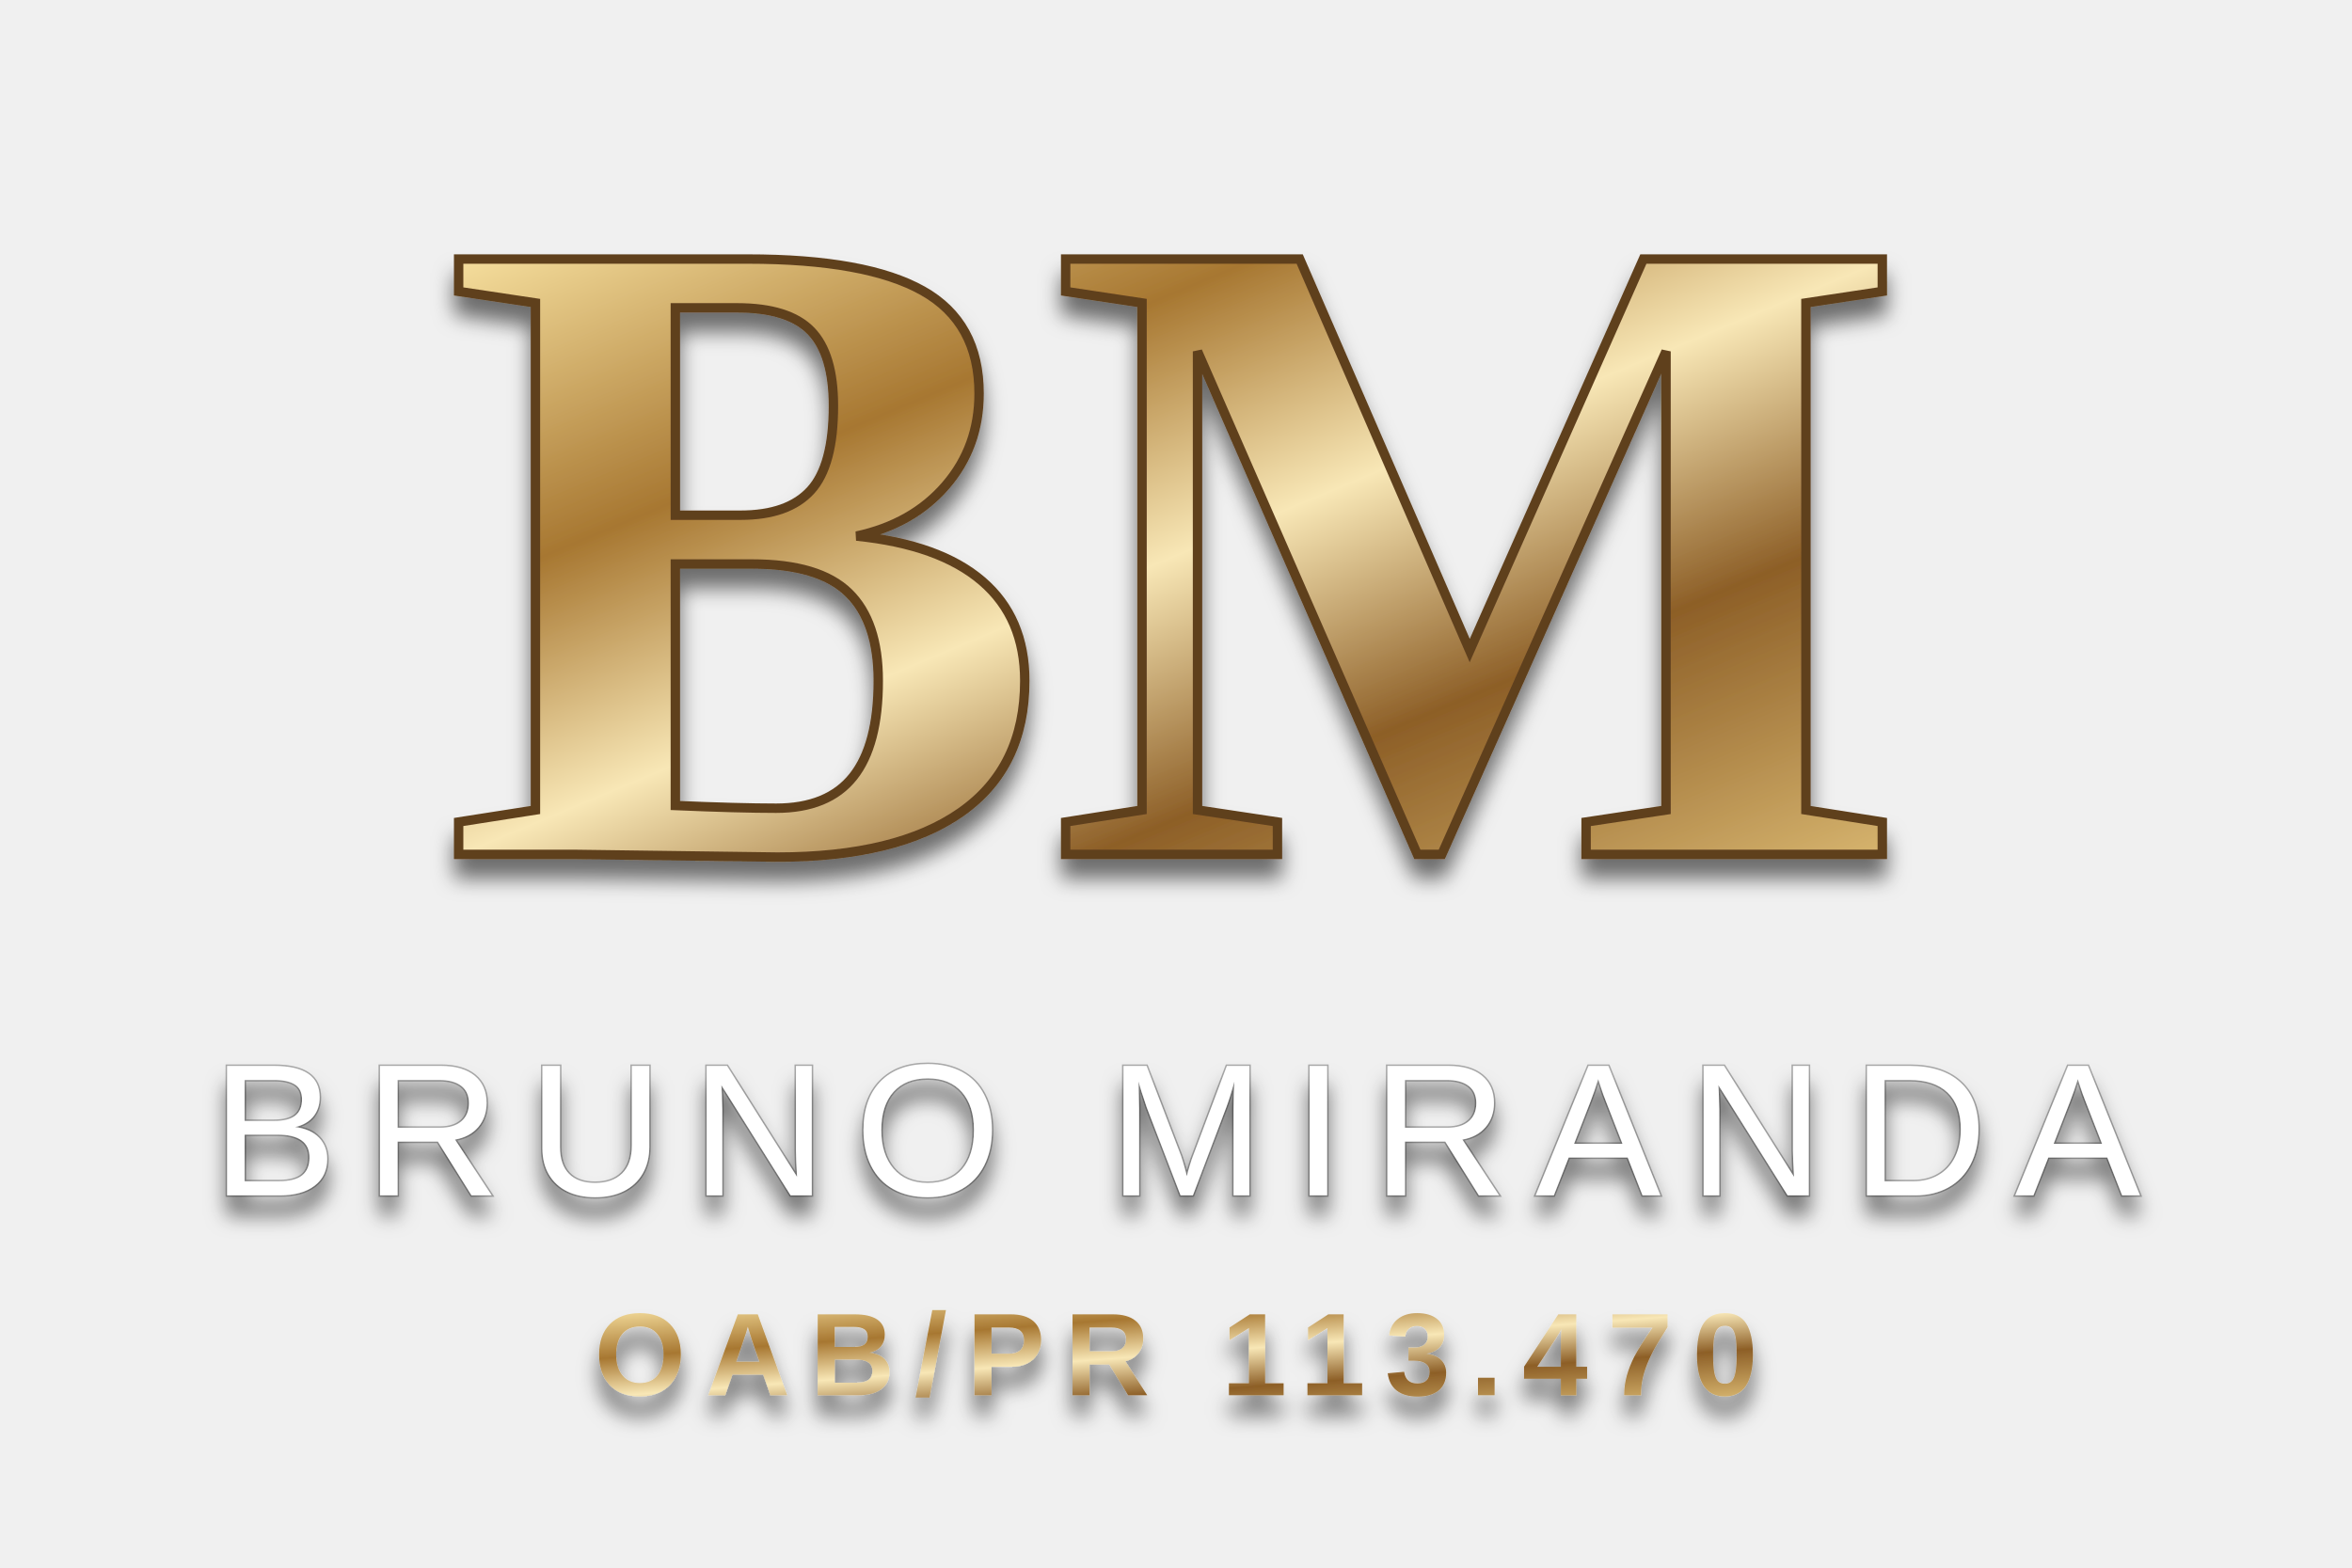
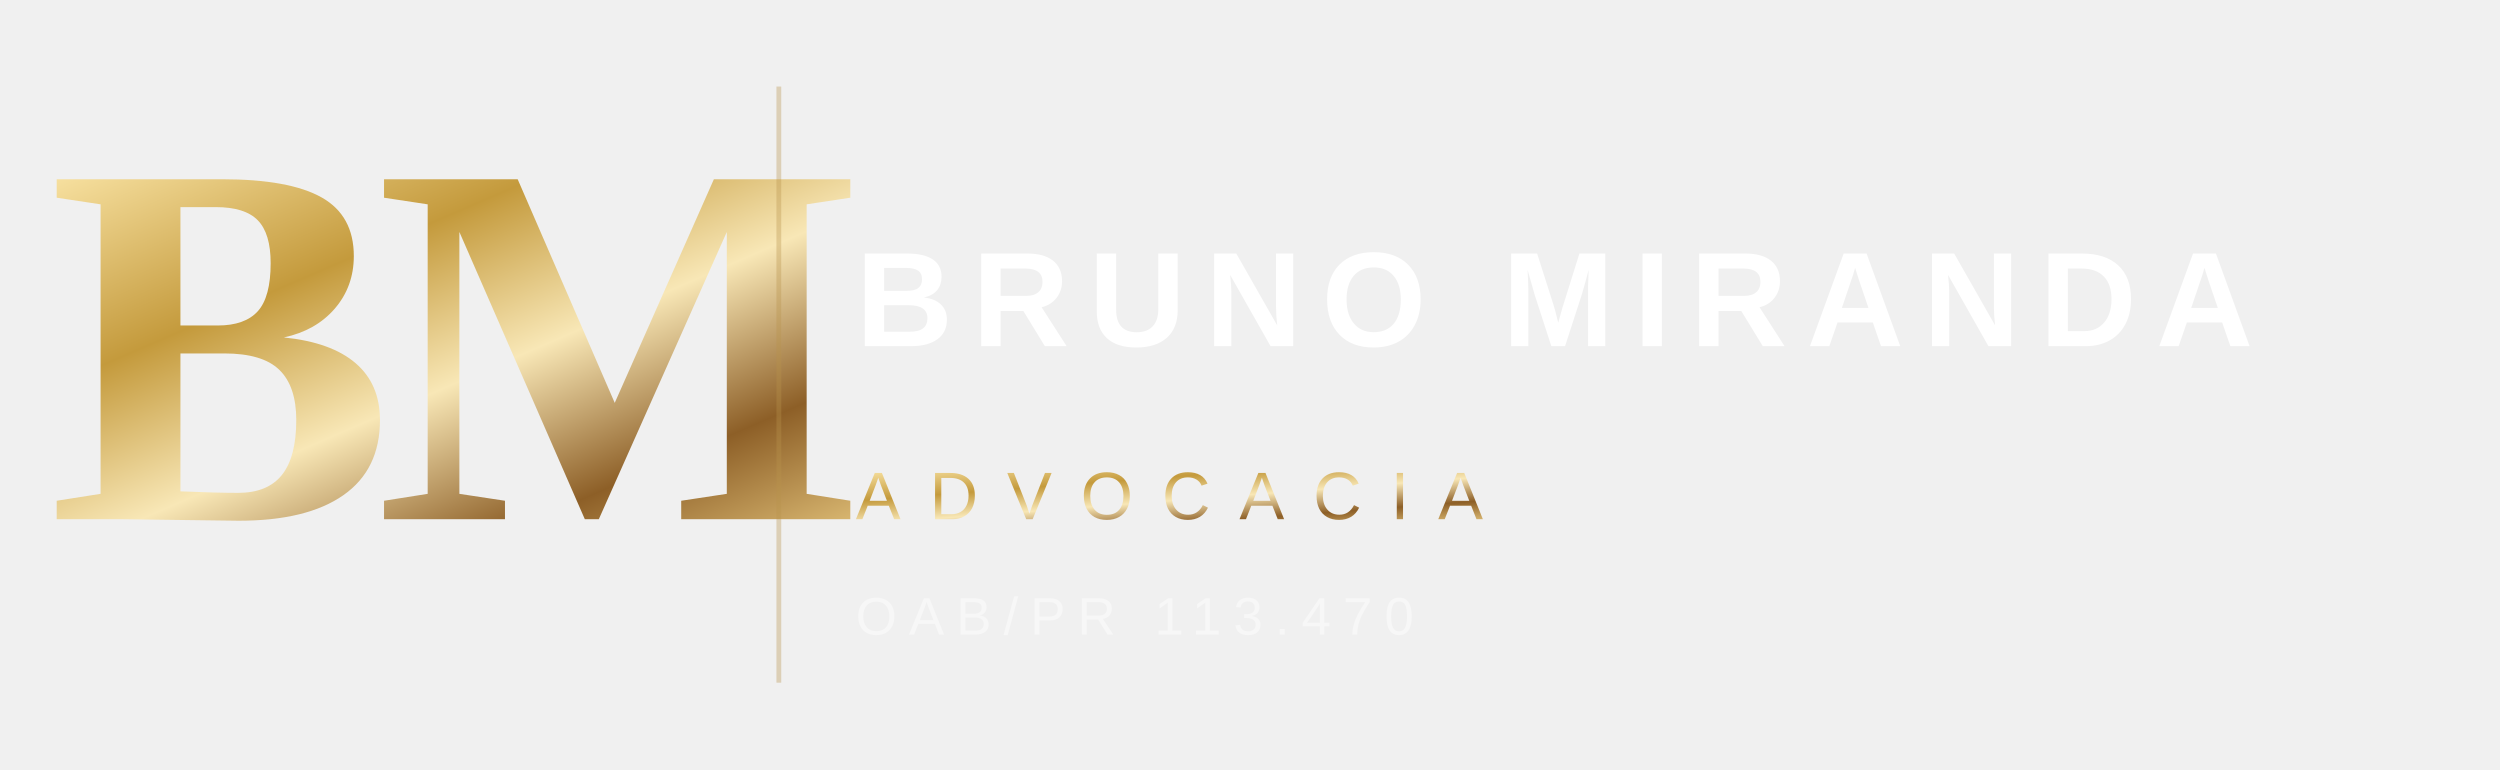
- <svg xmlns="http://www.w3.org/2000/svg" viewBox="0 0 600 400">
+ <svg xmlns="http://www.w3.org/2000/svg" viewBox="0 0 520 160">
  <defs>
-     <linearGradient id="gold" x1="0%" y1="0%" x2="100%" y2="100%">
+     <linearGradient id="goldGrad" x1="0%" y1="0%" x2="100%" y2="100%">
      <stop offset="0%" stop-color="#f6df9e" />
-       <stop offset="28%" stop-color="#a77731" />
-       <stop offset="50%" stop-color="#f8e7b6" />
-       <stop offset="72%" stop-color="#8d5f27" />
+       <stop offset="30%" stop-color="#c49a3c" />
+       <stop offset="55%" stop-color="#f8e7b6" />
+       <stop offset="80%" stop-color="#8d5f27" />
      <stop offset="100%" stop-color="#d7b56f" />
    </linearGradient>
-     <linearGradient id="goldSoft" x1="0%" y1="0%" x2="100%" y2="0%">
-       <stop offset="0%" stop-color="#806029" />
-       <stop offset="50%" stop-color="#f4dfab" />
-       <stop offset="100%" stop-color="#806029" />
+     <linearGradient id="dividerGrad" x1="0%" y1="0%" x2="100%" y2="0%">
+       <stop offset="0%" stop-color="rgba(184,146,74,0)" />
+       <stop offset="50%" stop-color="rgba(184,146,74,0.7)" />
+       <stop offset="100%" stop-color="rgba(184,146,74,0)" />
    </linearGradient>
-     <filter id="shadow" x="-10%" y="-10%" width="120%" height="120%">
-       <feDropShadow dx="0" dy="5" stdDeviation="2.5" flood-color="#000000" flood-opacity="0.55" />
-     </filter>
  </defs>
-   <g filter="url(#shadow)">
-     <text x="300" y="218" text-anchor="middle" font-family="Georgia, Times New Roman, serif" font-size="232" font-weight="700" fill="url(#gold)" stroke="#5f3f1f" stroke-width="2.4">BM</text>
-     <text x="300" y="305" text-anchor="middle" font-family="Montserrat, Arial, sans-serif" font-size="48" font-weight="500" letter-spacing="7" fill="#ffffff" stroke="rgba(0,0,0,0.3)" stroke-width="0.75" paint-order="stroke fill">BRUNO MIRANDA</text>
-     <line x1="22" y1="341" x2="148" y2="341" stroke="url(#goldSoft)" stroke-width="3" />
-     <line x1="452" y1="341" x2="578" y2="341" stroke="url(#goldSoft)" stroke-width="3" />
-     <text x="300" y="356" text-anchor="middle" font-family="Montserrat, Arial, sans-serif" font-size="30" font-weight="700" letter-spacing="5" fill="url(#gold)">OAB/PR 113.470</text>
-   </g>
+   <text x="10" y="108" font-family="Georgia, 'Times New Roman', serif" font-size="108" font-weight="700" fill="url(#goldGrad)" letter-spacing="-4">BM</text>
+   <line x1="162" y1="18" x2="162" y2="142" stroke="rgba(184,146,74,0.35)" stroke-width="1" />
+   <text x="178" y="72" font-family="'Montserrat', Arial, sans-serif" font-size="28" font-weight="700" letter-spacing="4" fill="#ffffff">BRUNO MIRANDA</text>
+   <line x1="178" y1="86" x2="510" y2="86" stroke="url(#dividerGrad)" stroke-width="1" />
+   <text x="178" y="108" font-family="'Montserrat', Arial, sans-serif" font-size="14" font-weight="500" letter-spacing="6" fill="url(#goldGrad)">ADVOCACIA</text>
+   <text x="178" y="132" font-family="'Montserrat', Arial, sans-serif" font-size="11" font-weight="400" letter-spacing="2.5" fill="rgba(255,255,255,0.45)">OAB/PR 113.470</text>
</svg>
